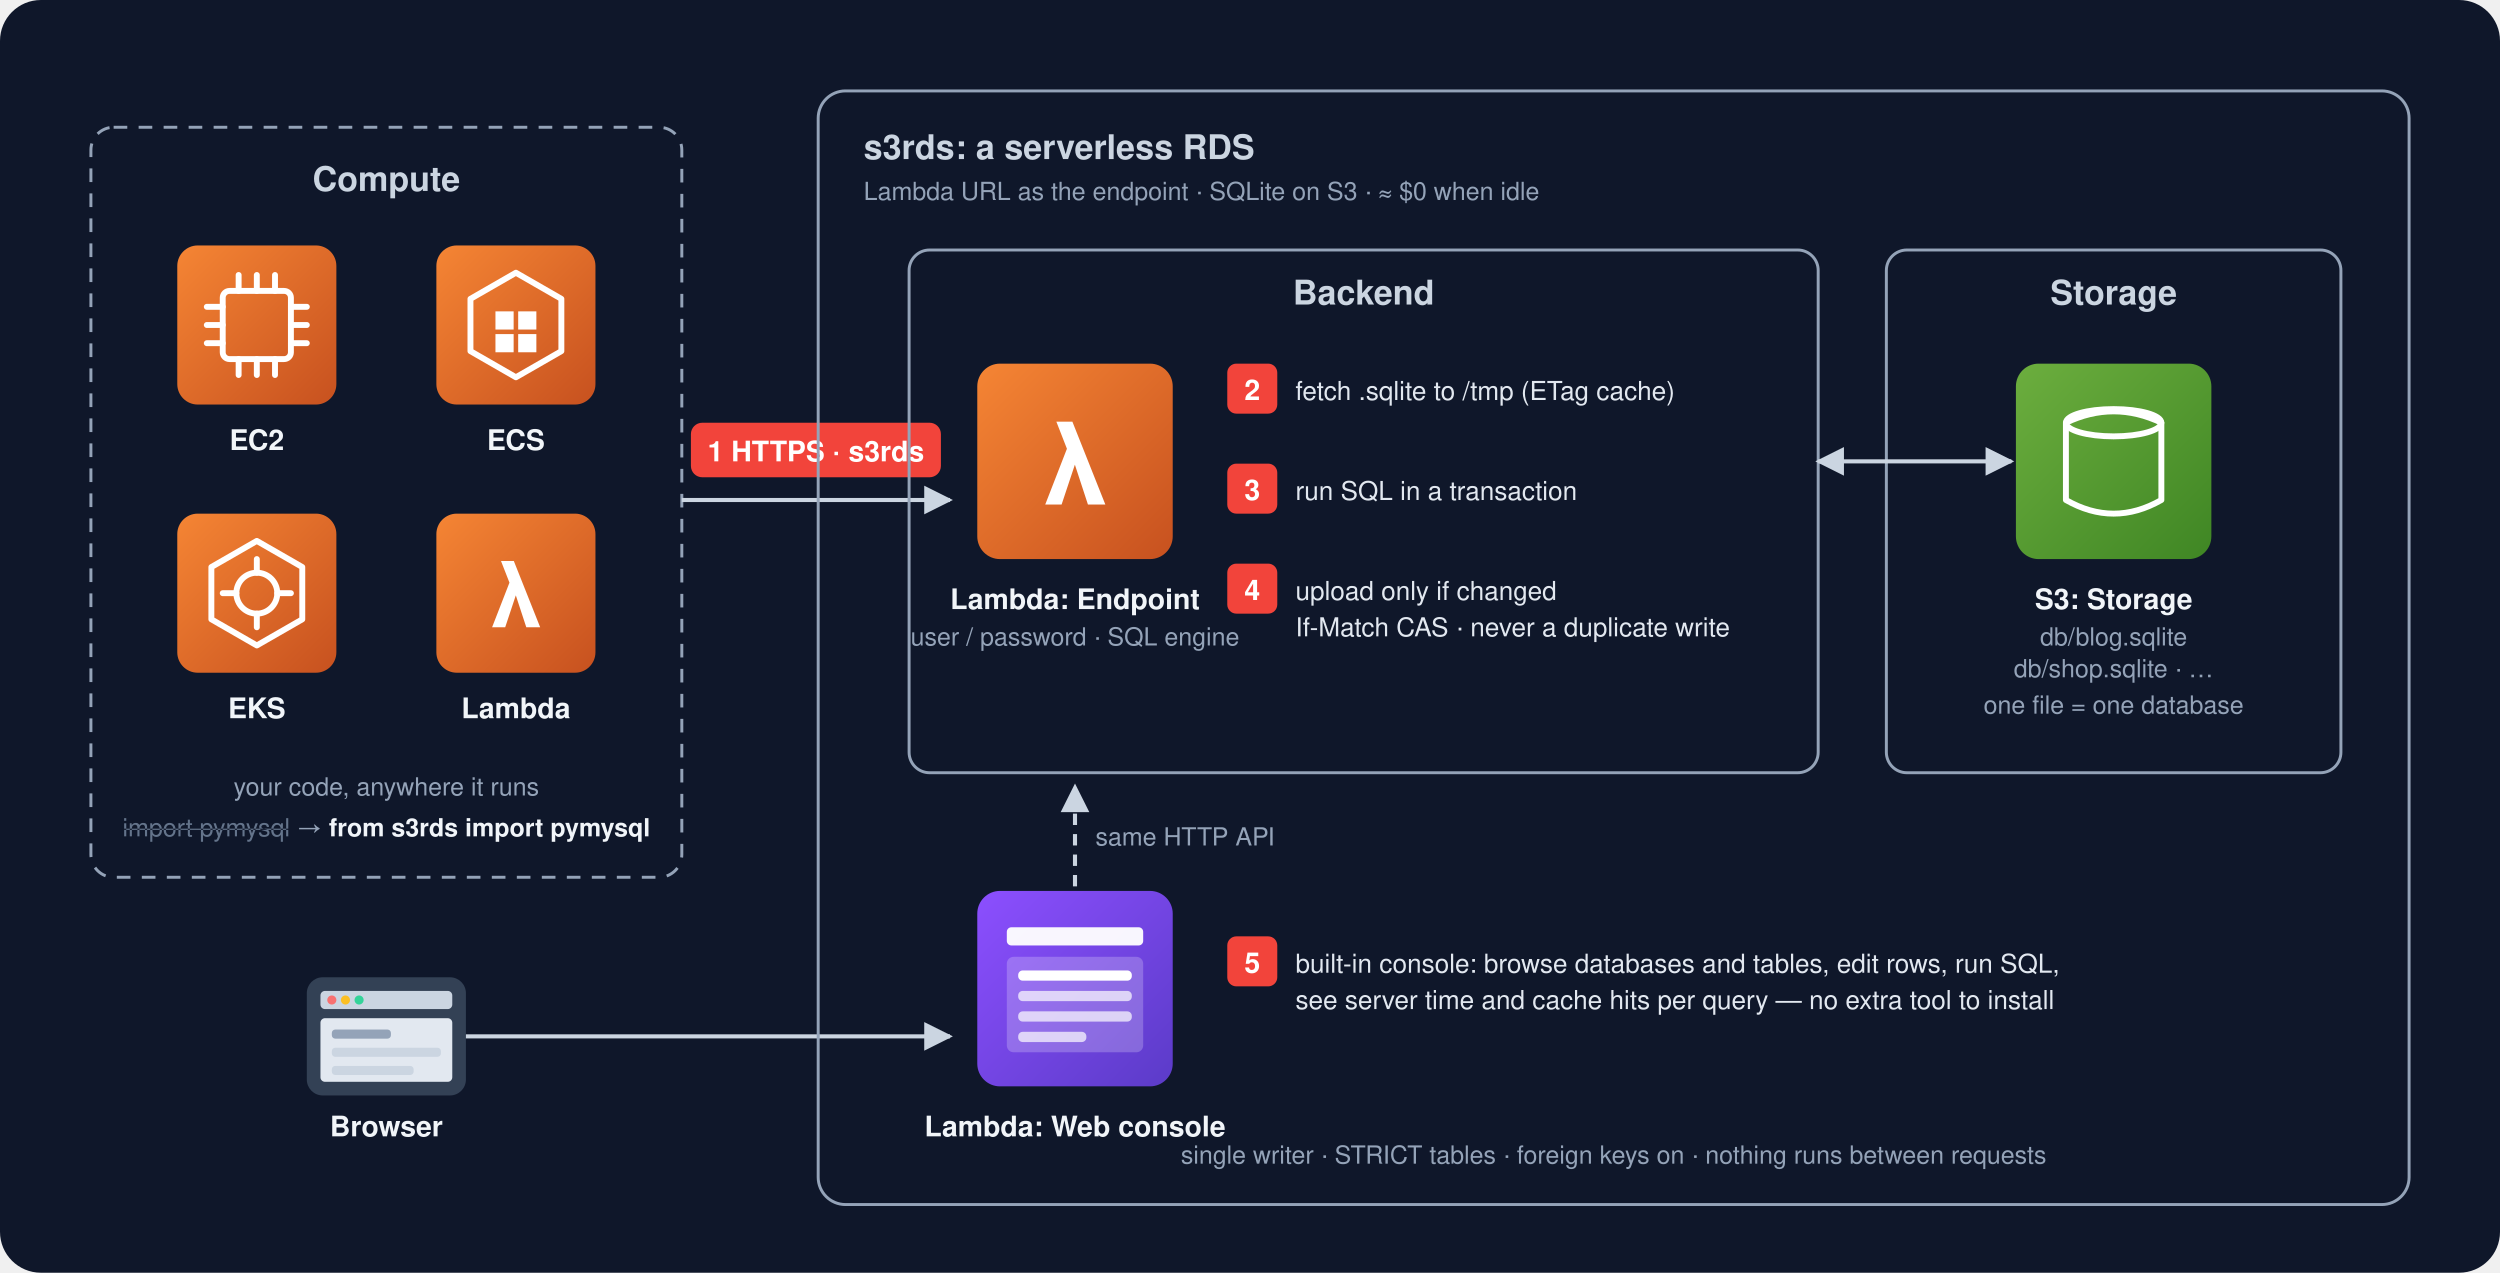
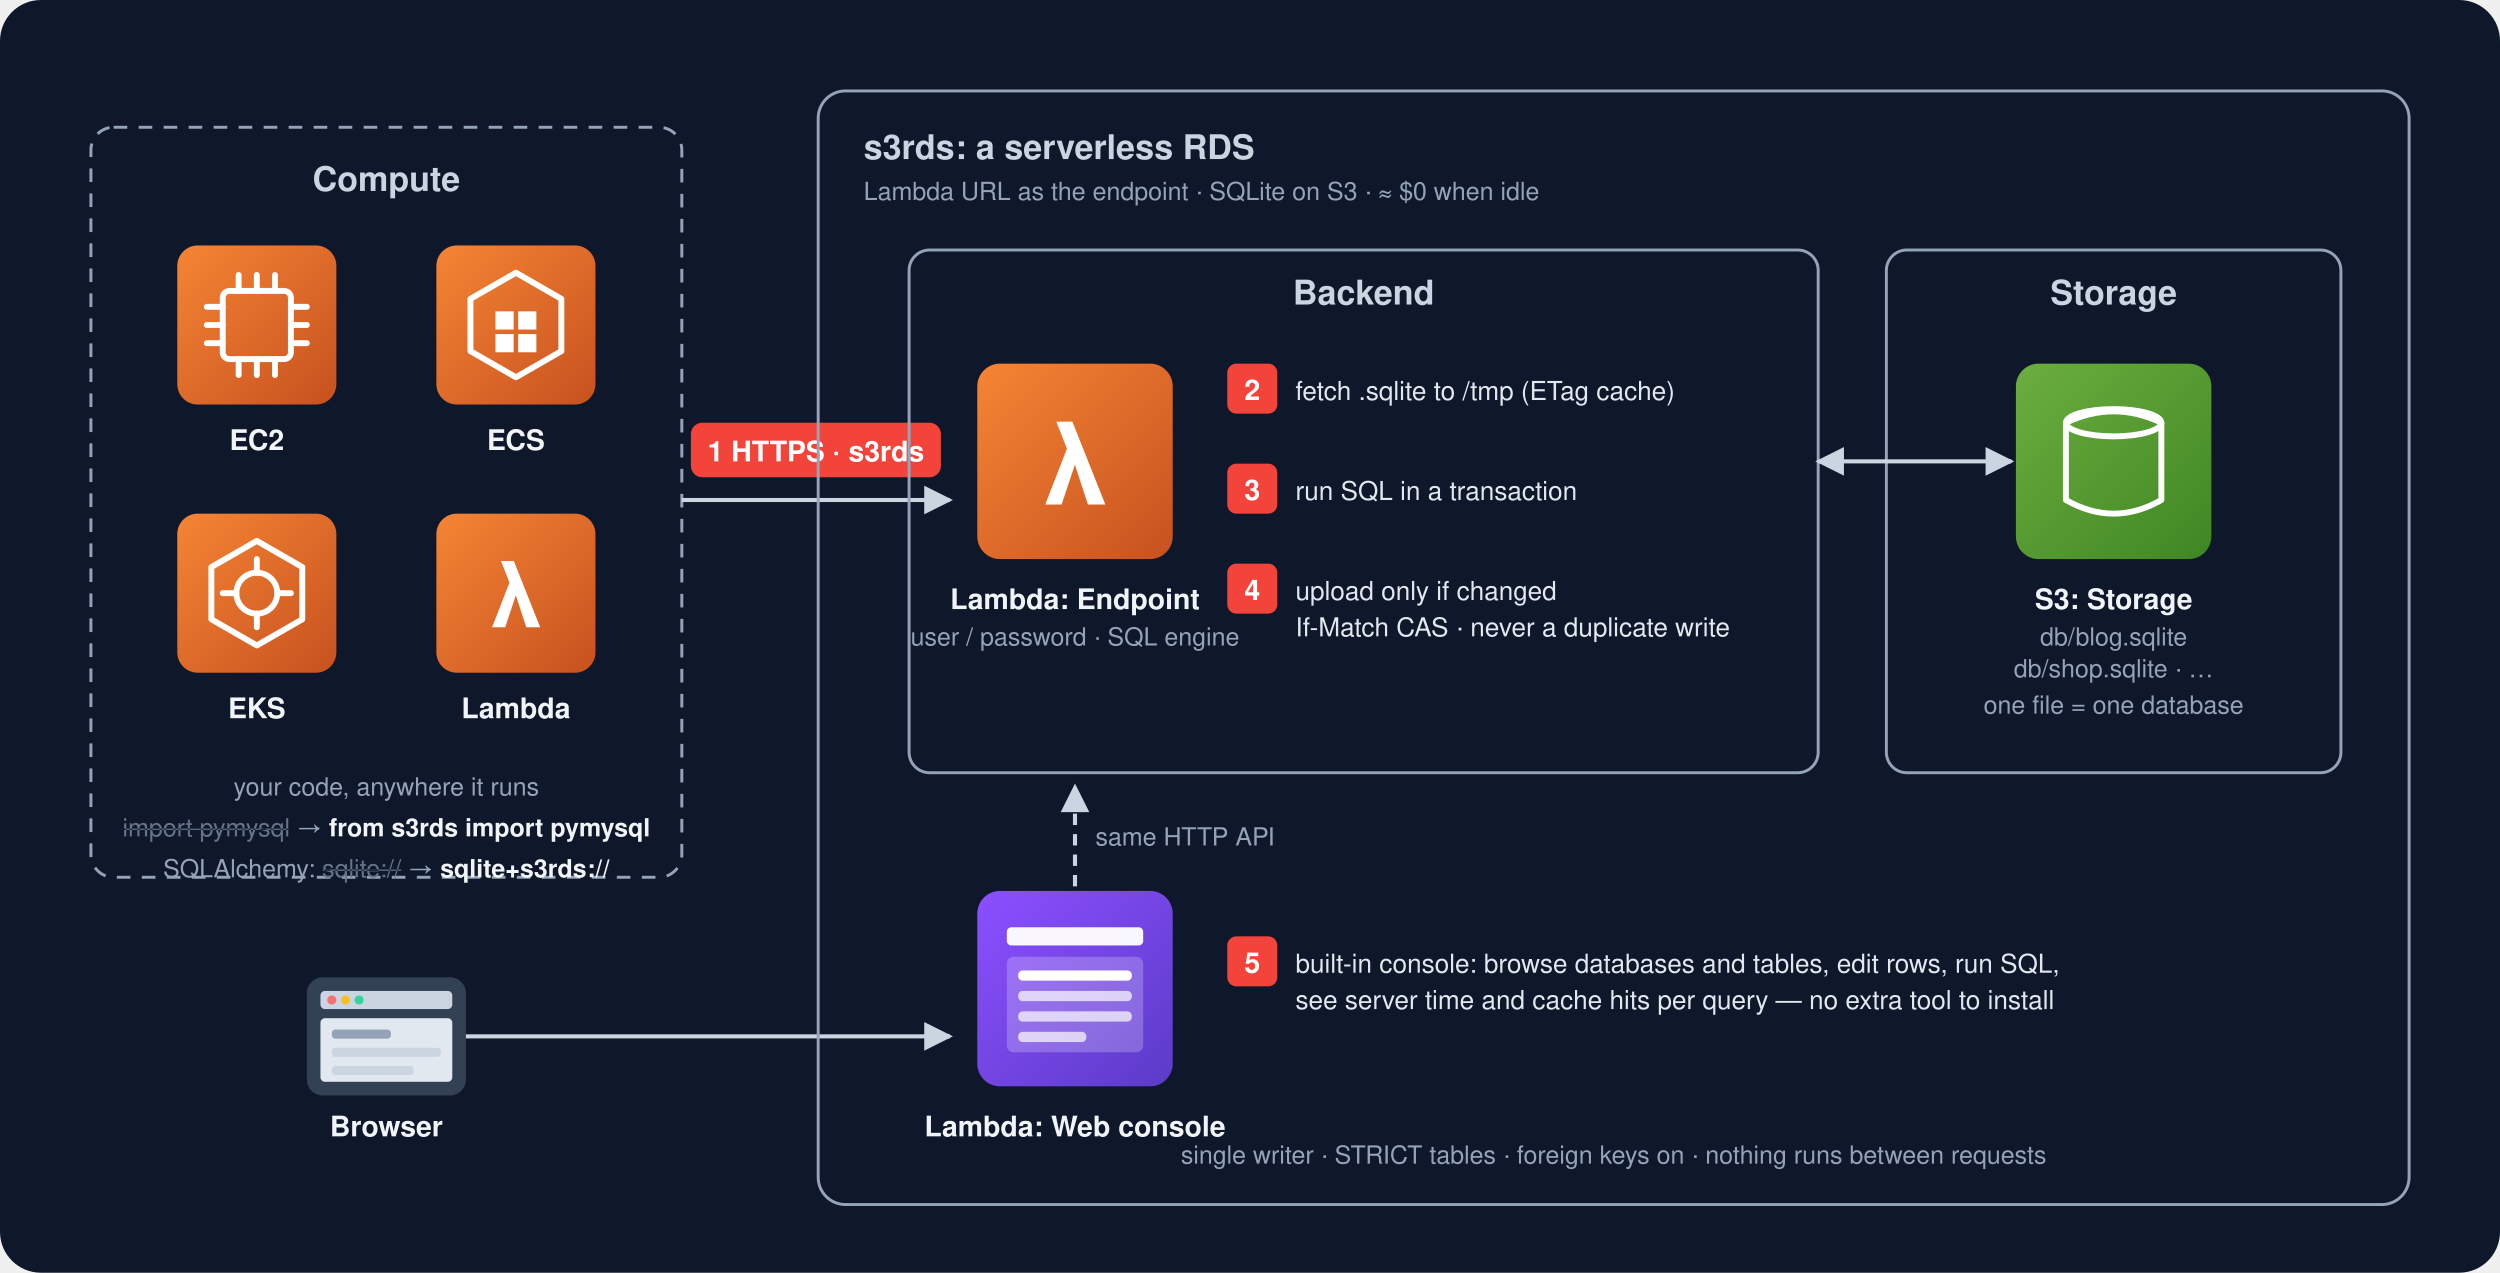
<svg xmlns="http://www.w3.org/2000/svg" viewBox="0 0 1100 560" width="1100" height="560" font-family="-apple-system, 'Segoe UI', Helvetica, Arial, sans-serif">
  <defs>
    <linearGradient id="gCompute" x1="0" y1="0" x2="1" y2="1">
      <stop offset="0" stop-color="#F58534" />
      <stop offset="1" stop-color="#C7511F" />
    </linearGradient>
    <linearGradient id="gStorage" x1="0" y1="0" x2="1" y2="1">
      <stop offset="0" stop-color="#6CAE3E" />
      <stop offset="1" stop-color="#3F8624" />
    </linearGradient>
    <linearGradient id="gConsole" x1="0" y1="0" x2="1" y2="1">
      <stop offset="0" stop-color="#8C4FFF" />
      <stop offset="1" stop-color="#5B3BC8" />
    </linearGradient>
    <marker id="arrow" viewBox="0 0 10 10" refX="9" refY="5" markerWidth="7" markerHeight="7" orient="auto-start-reverse">
      <path d="M0,0 L10,5 L0,10 z" fill="#CBD5E1" />
    </marker>
    <style>
      .group  { fill: none; stroke: #94A3B8; stroke-width: 1.3; }
      .gtitle { font-size: 15px; font-weight: 600; fill: #CBD5E1; }
      .label  { font-size: 12.5px; font-weight: 600; fill: #F1F5F9; }
      .sub    { font-size: 11px; fill: #94A3B8; }
      .edge   { fill: none; stroke: #CBD5E1; stroke-width: 1.8; }
      .callout      { fill: #F2443B; }
      .callout-text { font-size: 12.5px; font-weight: 600; fill: #FFFFFF; }
      .step   { font-size: 11.5px; fill: #E2E8F0; }
      .glyph  { fill: none; stroke: #FFFFFF; stroke-width: 2.6; stroke-linejoin: round; stroke-linecap: round; }
    </style>
  </defs>
  <rect width="1100" height="560" rx="18" fill="#0F172A" />
  <rect x="40" y="56" width="260" height="330" rx="10" class="group" stroke-dasharray="6 5" />
  <text x="170" y="84" text-anchor="middle" class="gtitle">Compute</text>
  <g transform="translate(78,108)">
    <rect width="70" height="70" rx="9" fill="url(#gCompute)" />
    <rect x="20" y="20" width="30" height="30" rx="3" class="glyph" />
    <path d="M27 20v-7 M35 20v-7 M43 20v-7 M27 50v7 M35 50v7 M43 50v7 M20 27h-7 M20 35h-7 M20 43h-7 M50 27h7 M50 35h7 M50 43h7" class="glyph" stroke-width="2" />
    <text x="35" y="90" text-anchor="middle" class="label">EC2</text>
  </g>
  <g transform="translate(192,108)">
    <rect width="70" height="70" rx="9" fill="url(#gCompute)" />
    <path d="M35 12 L55 23.5 V46.5 L35 58 L15 46.5 V23.5 Z" class="glyph" />
    <rect x="26" y="29" width="8" height="8" fill="#FFFFFF" />
    <rect x="36" y="29" width="8" height="8" fill="#FFFFFF" />
    <rect x="26" y="39" width="8" height="8" fill="#FFFFFF" />
    <rect x="36" y="39" width="8" height="8" fill="#FFFFFF" />
    <text x="35" y="90" text-anchor="middle" class="label">ECS</text>
  </g>
  <g transform="translate(78,226)">
    <rect width="70" height="70" rx="9" fill="url(#gCompute)" />
    <path d="M35 12 L55 23.5 V46.5 L35 58 L15 46.5 V23.5 Z" class="glyph" />
    <circle cx="35" cy="35" r="9" class="glyph" />
    <path d="M35 26v-6 M35 44v6 M26 35h-6 M44 35h6" class="glyph" stroke-width="2" />
    <text x="35" y="90" text-anchor="middle" class="label">EKS</text>
  </g>
  <g transform="translate(192,226)">
    <rect width="70" height="70" rx="9" fill="url(#gCompute)" />
    <text x="35" y="50" text-anchor="middle" font-size="40" font-weight="700" fill="#FFFFFF">λ</text>
    <text x="35" y="90" text-anchor="middle" class="label">Lambda</text>
  </g>
  <text x="170" y="350" text-anchor="middle" class="sub">your code, anywhere it runs</text>
  <text x="170" y="368" text-anchor="middle" class="sub">
    <tspan text-decoration="line-through" fill="#64748B">import pymysql</tspan>  →  <tspan fill="#F1F5F9" font-weight="600">from s3rds import pymysql</tspan>
+   </text>
+   <text x="170" y="386" text-anchor="middle" class="sub">SQLAlchemy: <tspan text-decoration="line-through" fill="#64748B">sqlite://</tspan>  →  <tspan fill="#F1F5F9" font-weight="600">sqlite+s3rds://</tspan>
  </text>
  <path d="M300 220 L 418 220" class="edge" marker-end="url(#arrow)" />
  <rect x="304" y="186" width="110" height="24" rx="5" class="callout" />
  <text x="359" y="203" text-anchor="middle" class="callout-text">1  HTTPS · s3rds</text>
  <g transform="translate(135,430)">
    <rect width="70" height="52" rx="7" fill="#334155" />
    <rect x="6" y="6" width="58" height="8" rx="2" fill="#CBD5E1" />
    <circle cx="11" cy="10" r="2" fill="#F87171" />
    <circle cx="17" cy="10" r="2" fill="#FBBF24" />
    <circle cx="23" cy="10" r="2" fill="#34D399" />
    <rect x="6" y="18" width="58" height="28" rx="2" fill="#E2E8F0" />
    <rect x="11" y="23" width="26" height="4" rx="1.5" fill="#94A3B8" />
    <rect x="11" y="31" width="48" height="4" rx="1.5" fill="#CBD5E1" />
    <rect x="11" y="39" width="36" height="4" rx="1.5" fill="#CBD5E1" />
    <text x="35" y="70" text-anchor="middle" class="label">Browser</text>
  </g>
  <path d="M205 456 L 418 456" class="edge" marker-end="url(#arrow)" />
  <rect x="360" y="40" width="700" height="490" rx="12" class="group" stroke="#CBD5E1" stroke-width="1.6" />
  <text x="380" y="70" class="gtitle" font-size="18" fill="#F8FAFC">s3rds: a serverless RDS</text>
  <text x="380" y="88" class="sub">Lambda URL as the endpoint · SQLite on S3 · ≈ $0 when idle</text>
  <rect x="400" y="110" width="400" height="230" rx="9" class="group" />
  <text x="600" y="134" text-anchor="middle" class="gtitle" font-size="13">Backend</text>
  <g transform="translate(430,160)">
    <rect width="86" height="86" rx="10" fill="url(#gCompute)" />
    <text x="43" y="62" text-anchor="middle" font-size="50" font-weight="700" fill="#FFFFFF">λ</text>
    <text x="43" y="108" text-anchor="middle" class="label">Lambda: Endpoint</text>
    <text x="43" y="124" text-anchor="middle" class="sub">user / password · SQL engine</text>
  </g>
  <g transform="translate(540,160)">
    <rect width="22" height="22" rx="4" class="callout" />
    <text x="11" y="16" text-anchor="middle" class="callout-text">2</text>
    <text x="30" y="16" class="step">fetch .sqlite to /tmp (ETag cache)</text>
    <rect y="44" width="22" height="22" rx="4" class="callout" />
    <text x="11" y="60" text-anchor="middle" class="callout-text">3</text>
    <text x="30" y="60" class="step">run SQL in a transaction</text>
    <rect y="88" width="22" height="22" rx="4" class="callout" />
    <text x="11" y="104" text-anchor="middle" class="callout-text">4</text>
    <text x="30" y="104" class="step">upload only if changed</text>
    <text x="30" y="120" class="step">If-Match CAS · never a duplicate write</text>
  </g>
  <rect x="830" y="110" width="200" height="230" rx="9" class="group" />
  <text x="930" y="134" text-anchor="middle" class="gtitle" font-size="13">Storage</text>
  <g transform="translate(887,160)">
    <rect width="86" height="86" rx="10" fill="url(#gStorage)" />
    <path d="M22 26 q21 -10 42 0 v34 q-21 12 -42 0 z" class="glyph" stroke-width="3.2" />
    <ellipse cx="43" cy="26" rx="21" ry="6" class="glyph" stroke-width="3.2" />
    <text x="43" y="108" text-anchor="middle" class="label">S3: Storage</text>
    <text x="43" y="124" text-anchor="middle" class="sub">db/blog.sqlite</text>
    <text x="43" y="138" text-anchor="middle" class="sub">db/shop.sqlite · …</text>
    <text x="43" y="154" text-anchor="middle" class="sub">one file = one database</text>
  </g>
  <path d="M800 203 L 885 203" class="edge" marker-end="url(#arrow)" marker-start="url(#arrow)" />
  <g transform="translate(430,392)">
    <rect width="86" height="86" rx="10" fill="url(#gConsole)" />
    <rect x="13" y="16" width="60" height="8" rx="2" fill="#FFFFFF" opacity="0.95" />
    <rect x="13" y="29" width="60" height="42" rx="3" fill="#FFFFFF" opacity="0.22" />
    <rect x="18" y="35" width="50" height="4.5" rx="2" fill="#FFFFFF" />
    <rect x="18" y="44" width="50" height="4.5" rx="2" fill="#FFFFFF" opacity="0.7" />
    <rect x="18" y="53" width="50" height="4.5" rx="2" fill="#FFFFFF" opacity="0.7" />
    <rect x="18" y="62" width="30" height="4.5" rx="2" fill="#FFFFFF" opacity="0.7" />
    <text x="43" y="108" text-anchor="middle" class="label">Lambda: Web console</text>
  </g>
  <path d="M473 390 L 473 346" class="edge" stroke-dasharray="5 4" marker-end="url(#arrow)" />
  <text x="482" y="372" class="sub">same HTTP API</text>
  <rect x="540" y="412" width="22" height="22" rx="4" class="callout" />
  <text x="551" y="428" text-anchor="middle" class="callout-text">5</text>
  <text x="570" y="428" class="step">built-in console: browse databases and tables, edit rows, run SQL,</text>
  <text x="570" y="444" class="step">see server time and cache hits per query — no extra tool to install</text>
  <text x="710" y="512" text-anchor="middle" class="sub">single writer · STRICT tables · foreign keys on · nothing runs between requests</text>
</svg>
